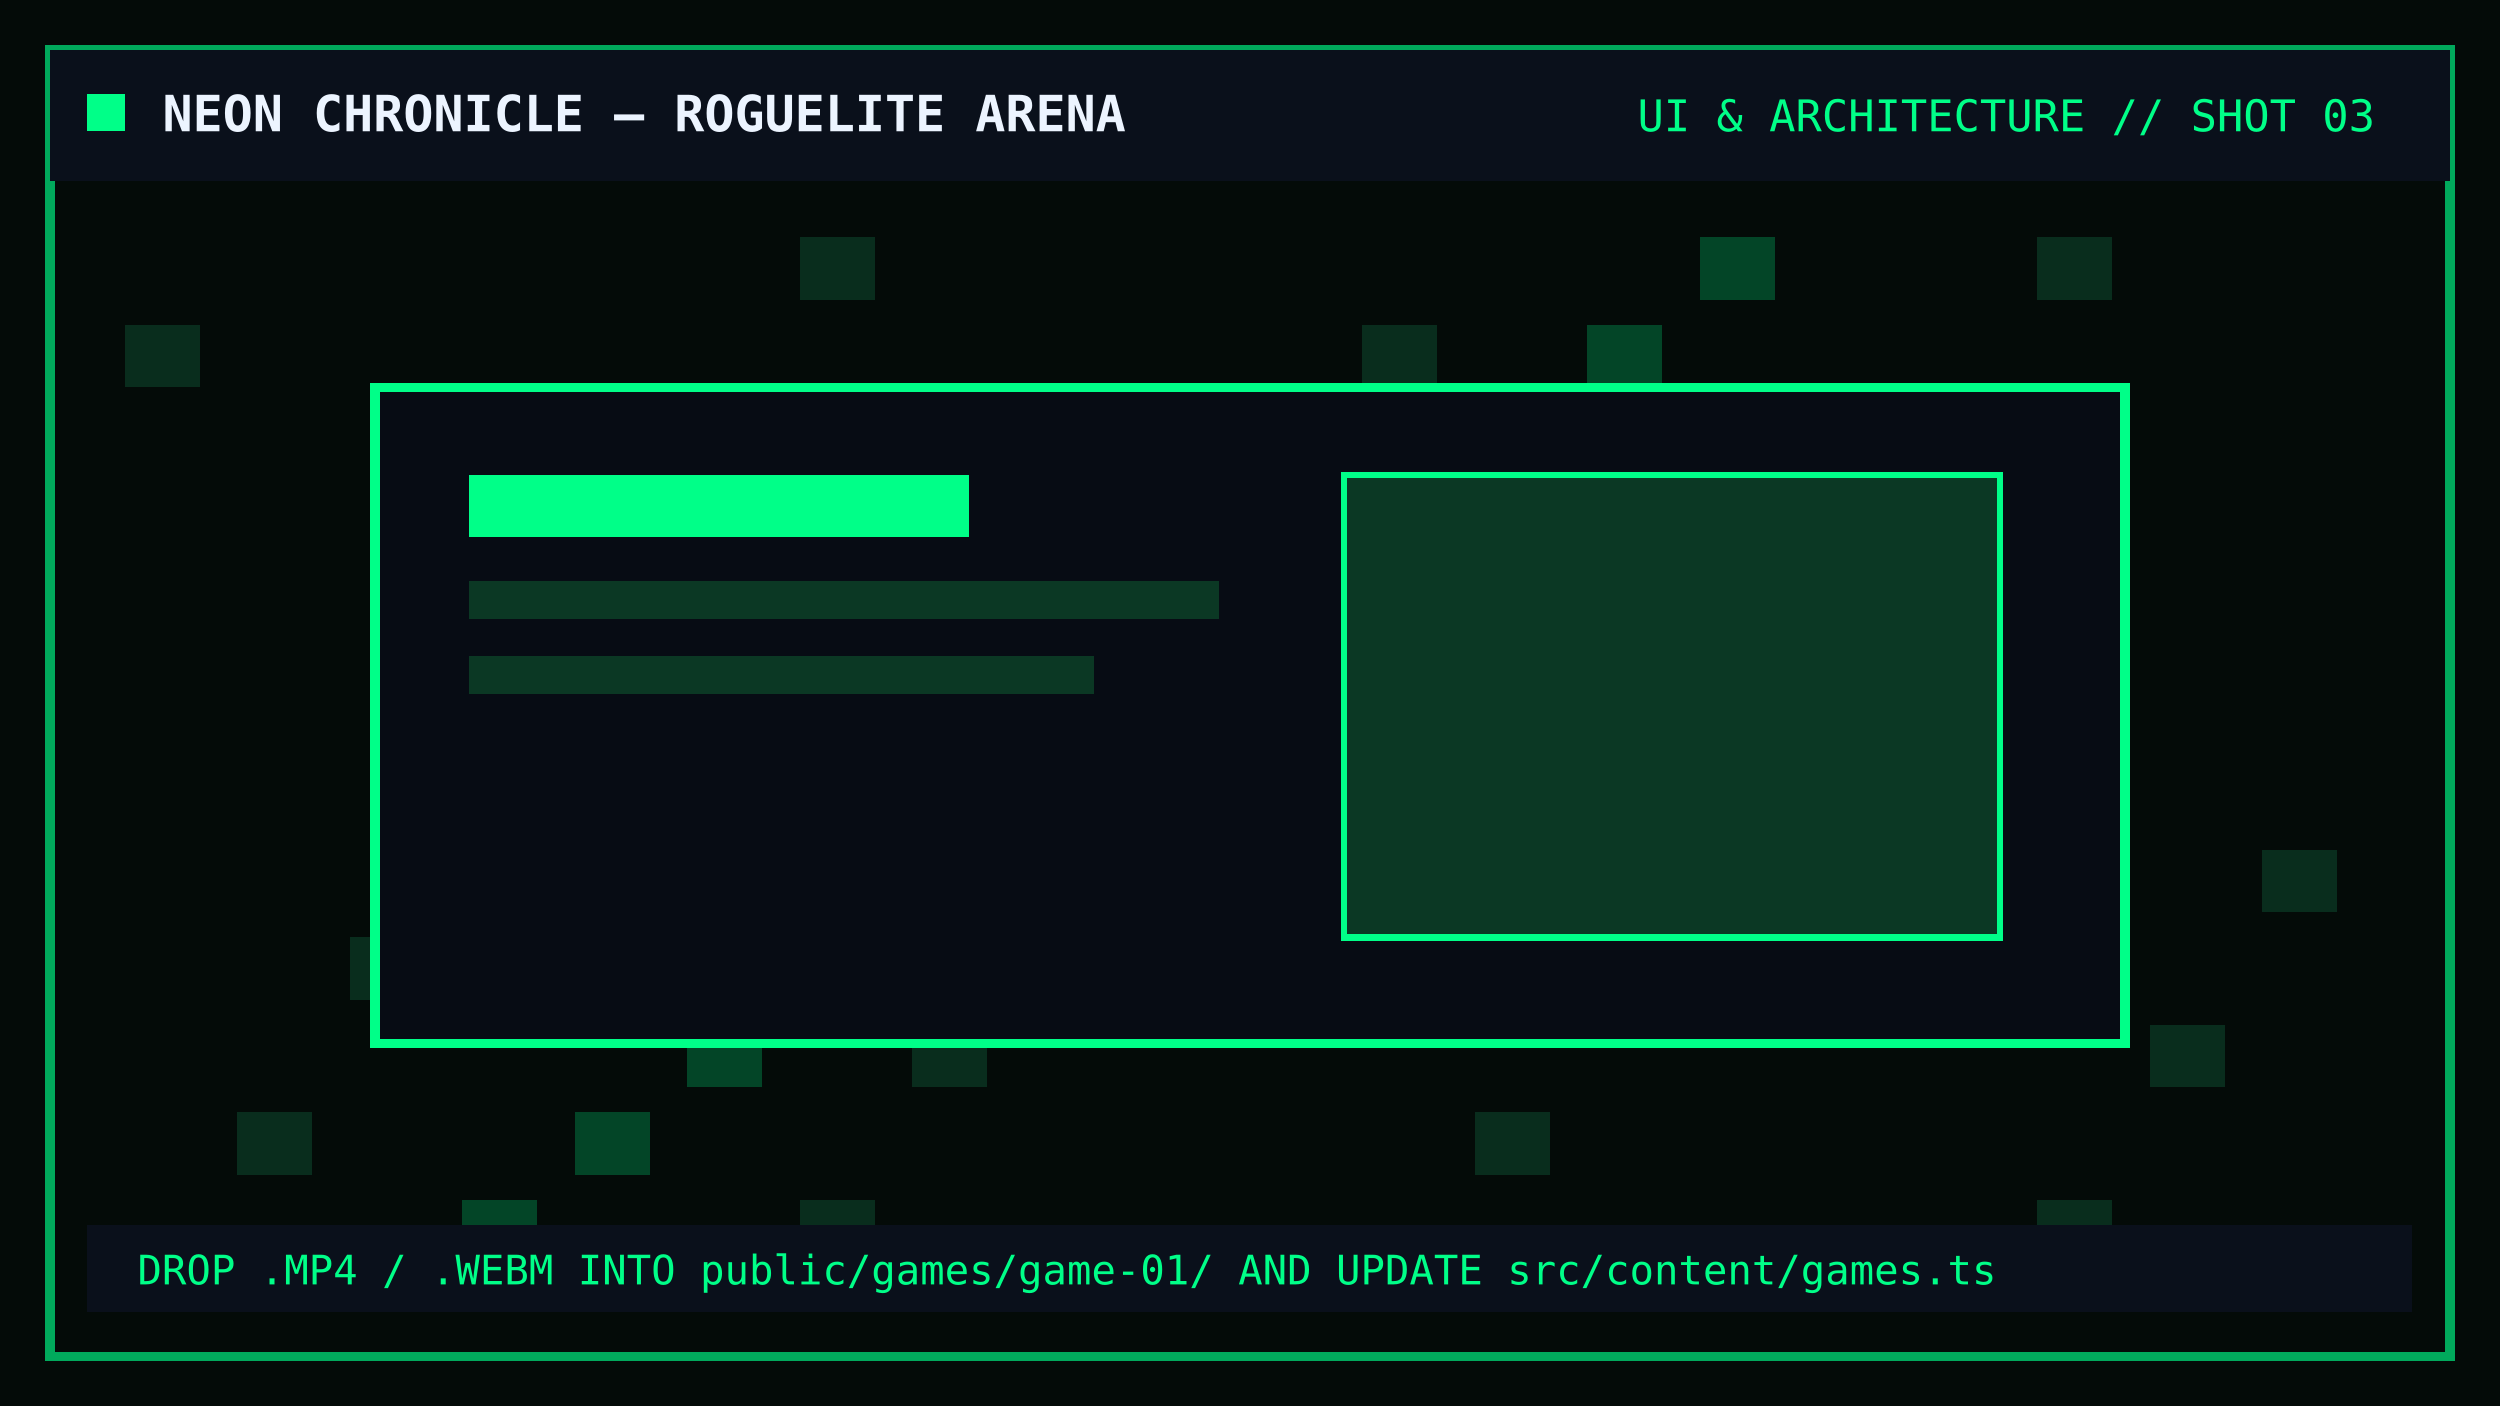
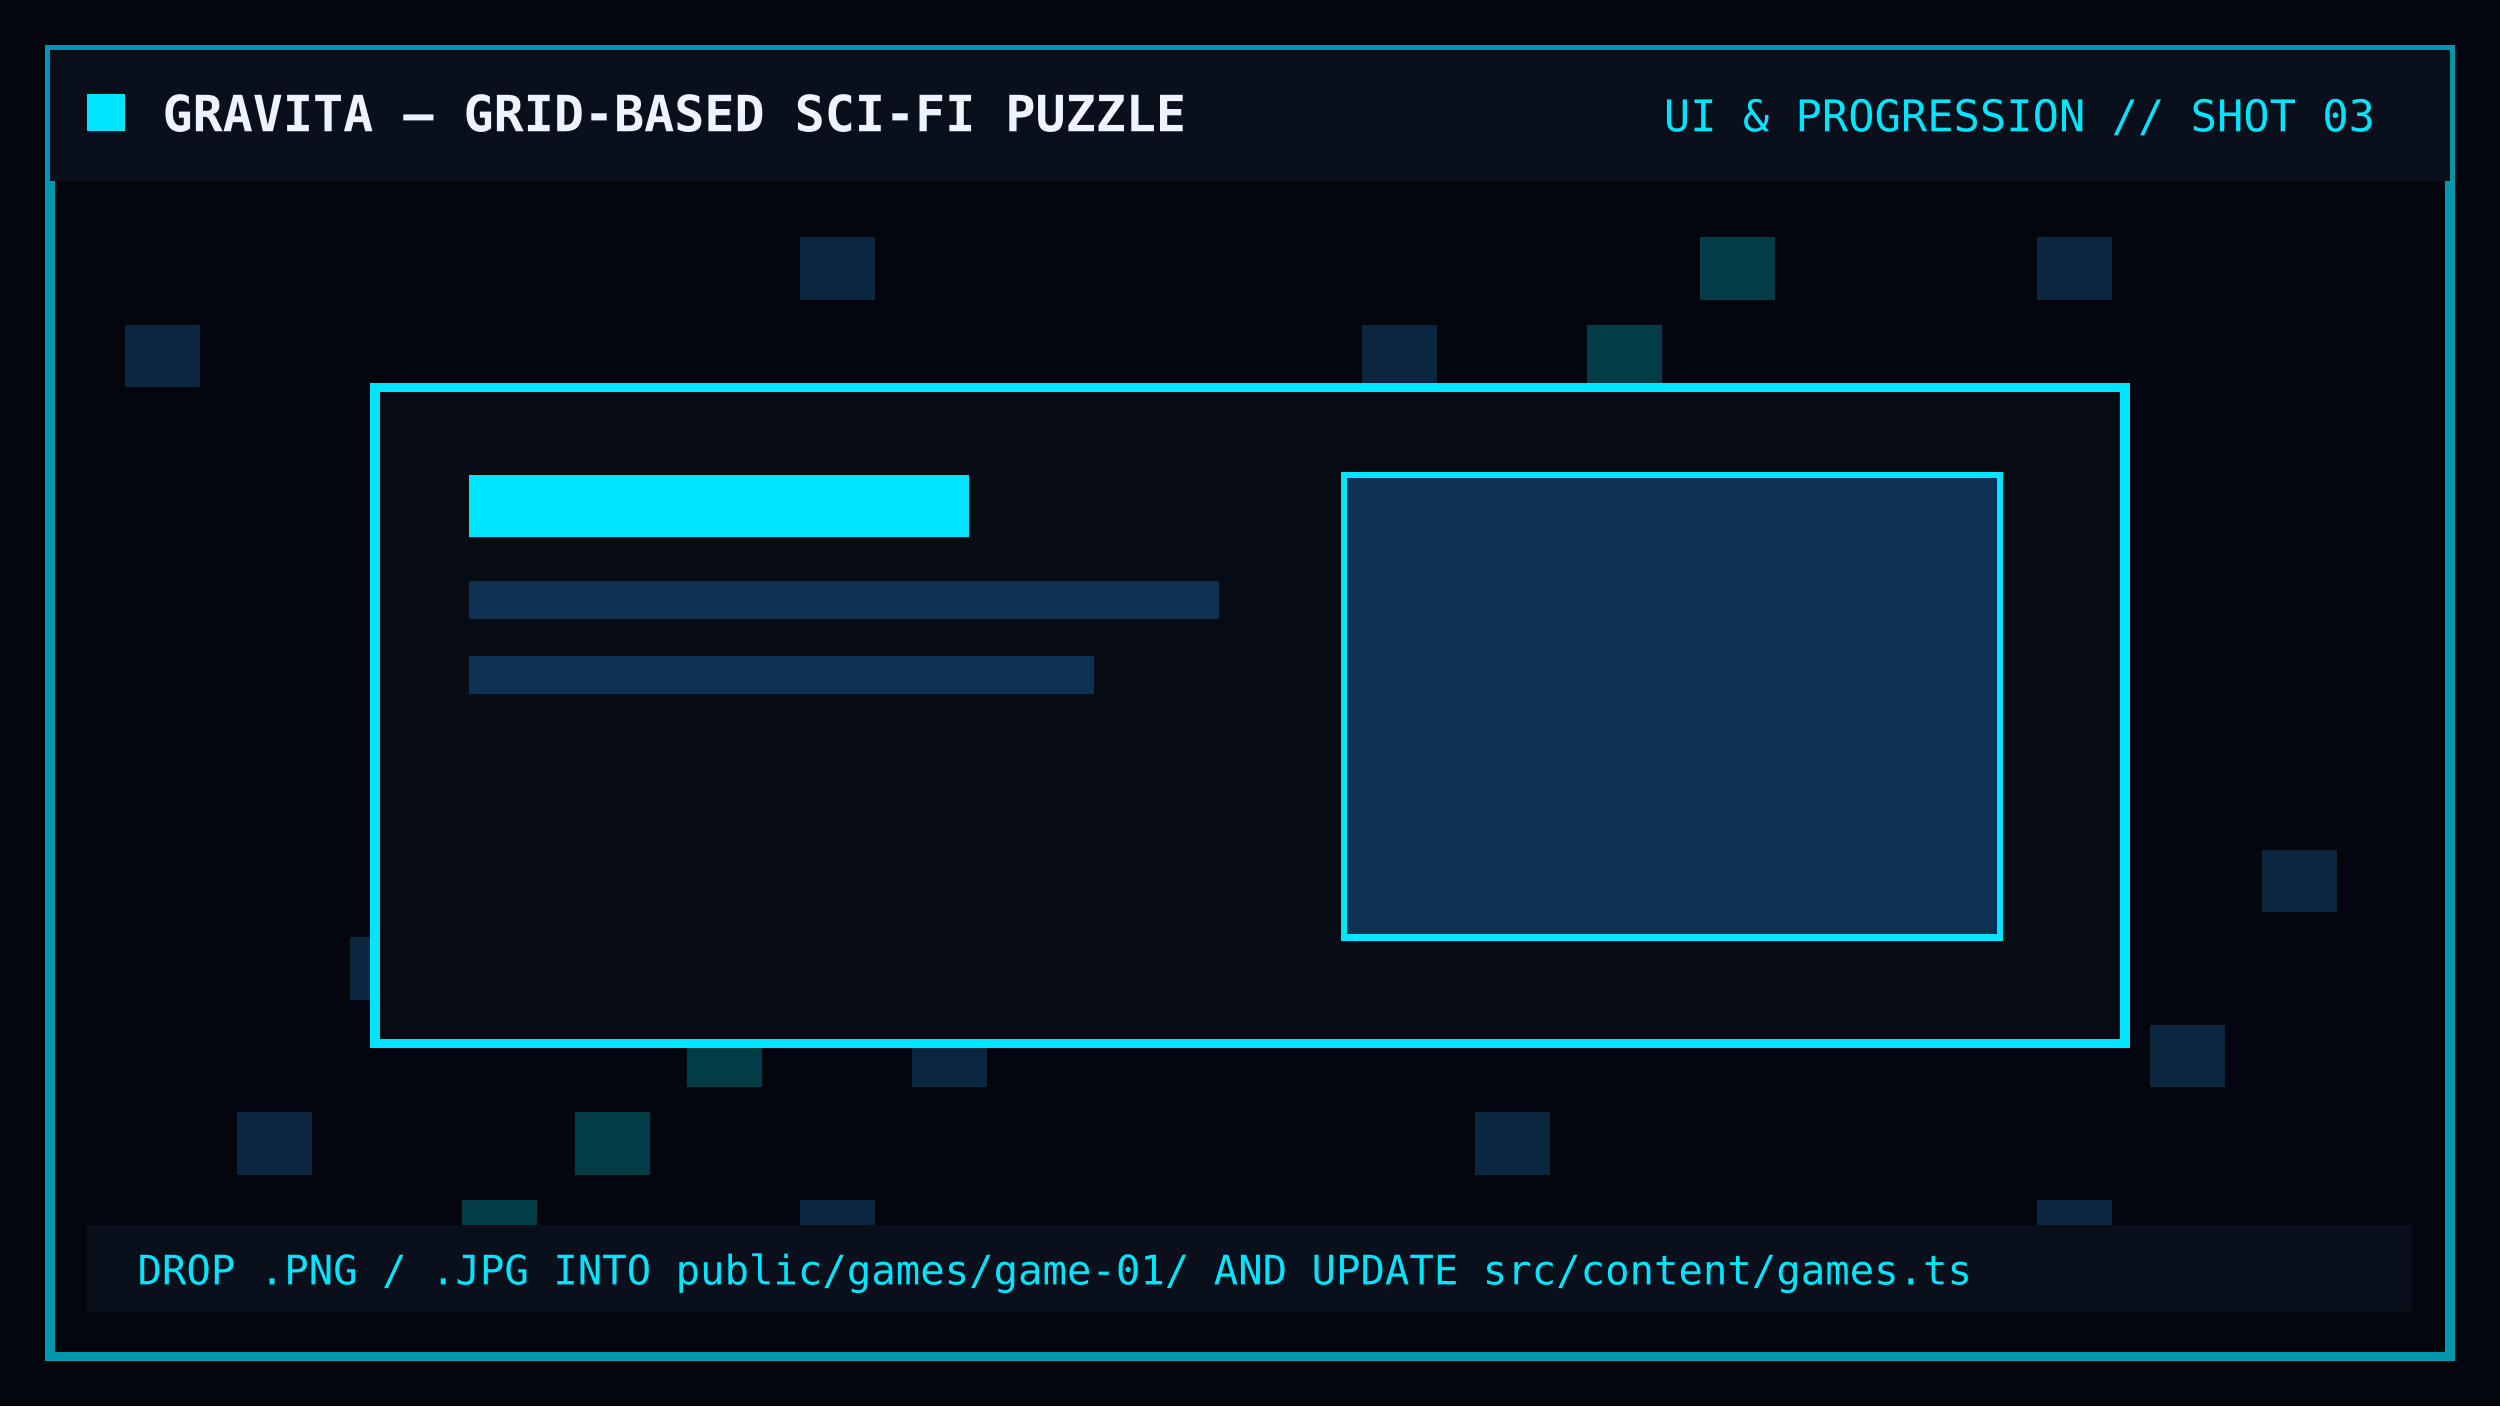
<svg xmlns="http://www.w3.org/2000/svg" viewBox="0 0 800 450" shape-rendering="crispEdges">
-   <rect width="800" height="450" fill="#040B08" />
-   <rect x="256" y="76" width="24" height="20" fill="#0B3824" opacity="0.75" />
-   <rect x="544" y="76" width="24" height="20" fill="#00FF88" opacity="0.24" />
-   <rect x="652" y="76" width="24" height="20" fill="#0B3824" opacity="0.75" />
-   <rect x="40" y="104" width="24" height="20" fill="#0B3824" opacity="0.75" />
-   <rect x="436" y="104" width="24" height="20" fill="#0B3824" opacity="0.75" />
-   <rect x="508" y="104" width="24" height="20" fill="#00FF88" opacity="0.24" />
-   <rect x="220" y="132" width="24" height="20" fill="#0B3824" opacity="0.75" />
-   <rect x="472" y="132" width="24" height="20" fill="#00FF88" opacity="0.24" />
-   <rect x="616" y="132" width="24" height="20" fill="#0B3824" opacity="0.75" />
-   <rect x="400" y="160" width="24" height="20" fill="#0B3824" opacity="0.75" />
-   <rect x="436" y="160" width="24" height="20" fill="#00FF88" opacity="0.24" />
-   <rect x="184" y="188" width="24" height="20" fill="#0B3824" opacity="0.75" />
-   <rect x="400" y="188" width="24" height="20" fill="#00FF88" opacity="0.24" />
-   <rect x="580" y="188" width="24" height="20" fill="#0B3824" opacity="0.75" />
-   <rect x="364" y="216" width="24" height="20" fill="#00FF88" opacity="0.24" />
-   <rect x="148" y="244" width="24" height="20" fill="#0B3824" opacity="0.75" />
-   <rect x="328" y="244" width="24" height="20" fill="#00FF88" opacity="0.24" />
-   <rect x="544" y="244" width="24" height="20" fill="#0B3824" opacity="0.75" />
-   <rect x="292" y="272" width="24" height="20" fill="#00FF88" opacity="0.24" />
-   <rect x="328" y="272" width="24" height="20" fill="#0B3824" opacity="0.75" />
-   <rect x="724" y="272" width="24" height="20" fill="#0B3824" opacity="0.75" />
-   <rect x="112" y="300" width="24" height="20" fill="#0B3824" opacity="0.75" />
-   <rect x="256" y="300" width="24" height="20" fill="#00FF88" opacity="0.24" />
-   <rect x="508" y="300" width="24" height="20" fill="#0B3824" opacity="0.75" />
-   <rect x="220" y="328" width="24" height="20" fill="#00FF88" opacity="0.24" />
-   <rect x="292" y="328" width="24" height="20" fill="#0B3824" opacity="0.75" />
-   <rect x="688" y="328" width="24" height="20" fill="#0B3824" opacity="0.75" />
-   <rect x="76" y="356" width="24" height="20" fill="#0B3824" opacity="0.75" />
-   <rect x="184" y="356" width="24" height="20" fill="#00FF88" opacity="0.24" />
-   <rect x="472" y="356" width="24" height="20" fill="#0B3824" opacity="0.75" />
-   <rect x="148" y="384" width="24" height="20" fill="#00FF88" opacity="0.24" />
-   <rect x="256" y="384" width="24" height="20" fill="#0B3824" opacity="0.75" />
-   <rect x="652" y="384" width="24" height="20" fill="#0B3824" opacity="0.75" />
-   <rect x="16" y="16" width="768" height="418" fill="none" stroke="#00FF88" stroke-width="3" opacity="0.65" />
+   <rect width="800" height="450" fill="#03070D" />
+   <rect x="256" y="76" width="24" height="20" fill="#0E3152" opacity="0.75" />
+   <rect x="544" y="76" width="24" height="20" fill="#00E5FF" opacity="0.24" />
+   <rect x="652" y="76" width="24" height="20" fill="#0E3152" opacity="0.75" />
+   <rect x="40" y="104" width="24" height="20" fill="#0E3152" opacity="0.75" />
+   <rect x="436" y="104" width="24" height="20" fill="#0E3152" opacity="0.75" />
+   <rect x="508" y="104" width="24" height="20" fill="#00E5FF" opacity="0.24" />
+   <rect x="220" y="132" width="24" height="20" fill="#0E3152" opacity="0.75" />
+   <rect x="472" y="132" width="24" height="20" fill="#00E5FF" opacity="0.24" />
+   <rect x="616" y="132" width="24" height="20" fill="#0E3152" opacity="0.75" />
+   <rect x="400" y="160" width="24" height="20" fill="#0E3152" opacity="0.75" />
+   <rect x="436" y="160" width="24" height="20" fill="#00E5FF" opacity="0.24" />
+   <rect x="184" y="188" width="24" height="20" fill="#0E3152" opacity="0.75" />
+   <rect x="400" y="188" width="24" height="20" fill="#00E5FF" opacity="0.24" />
+   <rect x="580" y="188" width="24" height="20" fill="#0E3152" opacity="0.75" />
+   <rect x="364" y="216" width="24" height="20" fill="#00E5FF" opacity="0.24" />
+   <rect x="148" y="244" width="24" height="20" fill="#0E3152" opacity="0.75" />
+   <rect x="328" y="244" width="24" height="20" fill="#00E5FF" opacity="0.24" />
+   <rect x="544" y="244" width="24" height="20" fill="#0E3152" opacity="0.75" />
+   <rect x="292" y="272" width="24" height="20" fill="#00E5FF" opacity="0.24" />
+   <rect x="328" y="272" width="24" height="20" fill="#0E3152" opacity="0.75" />
+   <rect x="724" y="272" width="24" height="20" fill="#0E3152" opacity="0.75" />
+   <rect x="112" y="300" width="24" height="20" fill="#0E3152" opacity="0.75" />
+   <rect x="256" y="300" width="24" height="20" fill="#00E5FF" opacity="0.24" />
+   <rect x="508" y="300" width="24" height="20" fill="#0E3152" opacity="0.75" />
+   <rect x="220" y="328" width="24" height="20" fill="#00E5FF" opacity="0.24" />
+   <rect x="292" y="328" width="24" height="20" fill="#0E3152" opacity="0.75" />
+   <rect x="688" y="328" width="24" height="20" fill="#0E3152" opacity="0.75" />
+   <rect x="76" y="356" width="24" height="20" fill="#0E3152" opacity="0.75" />
+   <rect x="184" y="356" width="24" height="20" fill="#00E5FF" opacity="0.24" />
+   <rect x="472" y="356" width="24" height="20" fill="#0E3152" opacity="0.75" />
+   <rect x="148" y="384" width="24" height="20" fill="#00E5FF" opacity="0.24" />
+   <rect x="256" y="384" width="24" height="20" fill="#0E3152" opacity="0.75" />
+   <rect x="652" y="384" width="24" height="20" fill="#0E3152" opacity="0.75" />
+   <rect x="16" y="16" width="768" height="418" fill="none" stroke="#00E5FF" stroke-width="3" opacity="0.65" />
  <rect x="16" y="16" width="768" height="42" fill="#0A101B" />
-   <rect x="28" y="30" width="12" height="12" fill="#00FF88" />
-   <text x="52" y="42" fill="#ECF4FF" font-family="monospace" font-size="16" font-weight="700">NEON CHRONICLE — ROGUELITE ARENA</text>
-   <text x="760" y="42" text-anchor="end" fill="#00FF88" font-family="monospace" font-size="14">UI &amp; ARCHITECTURE // SHOT 03</text>
-   <rect x="120" y="124" width="560" height="210" fill="#070C14" stroke="#00FF88" stroke-width="3" />
-   <rect x="150" y="152" width="160" height="20" fill="#00FF88" />
-   <rect x="150" y="186" width="240" height="12" fill="#0B3824" />
-   <rect x="150" y="210" width="200" height="12" fill="#0B3824" />
-   <rect x="430" y="152" width="210" height="148" fill="#0B3824" stroke="#00FF88" stroke-width="2" />
+   <rect x="28" y="30" width="12" height="12" fill="#00E5FF" />
+   <text x="52" y="42" fill="#ECF4FF" font-family="monospace" font-size="16" font-weight="700">GRAVITA — GRID-BASED SCI-FI PUZZLE</text>
+   <text x="760" y="42" text-anchor="end" fill="#00E5FF" font-family="monospace" font-size="14">UI &amp; PROGRESSION // SHOT 03</text>
+   <rect x="120" y="124" width="560" height="210" fill="#070C14" stroke="#00E5FF" stroke-width="3" />
+   <rect x="150" y="152" width="160" height="20" fill="#00E5FF" />
+   <rect x="150" y="186" width="240" height="12" fill="#0E3152" />
+   <rect x="150" y="210" width="200" height="12" fill="#0E3152" />
+   <rect x="430" y="152" width="210" height="148" fill="#0E3152" stroke="#00E5FF" stroke-width="2" />
  <rect x="28" y="392" width="744" height="28" fill="#0A101B" />
-   <text x="44" y="411" fill="#00FF88" font-family="monospace" font-size="13">DROP .MP4 / .WEBM INTO public/games/game-01/ AND UPDATE src/content/games.ts</text>
+   <text x="44" y="411" fill="#00E5FF" font-family="monospace" font-size="13">DROP .PNG / .JPG INTO public/games/game-01/ AND UPDATE src/content/games.ts</text>
</svg>
